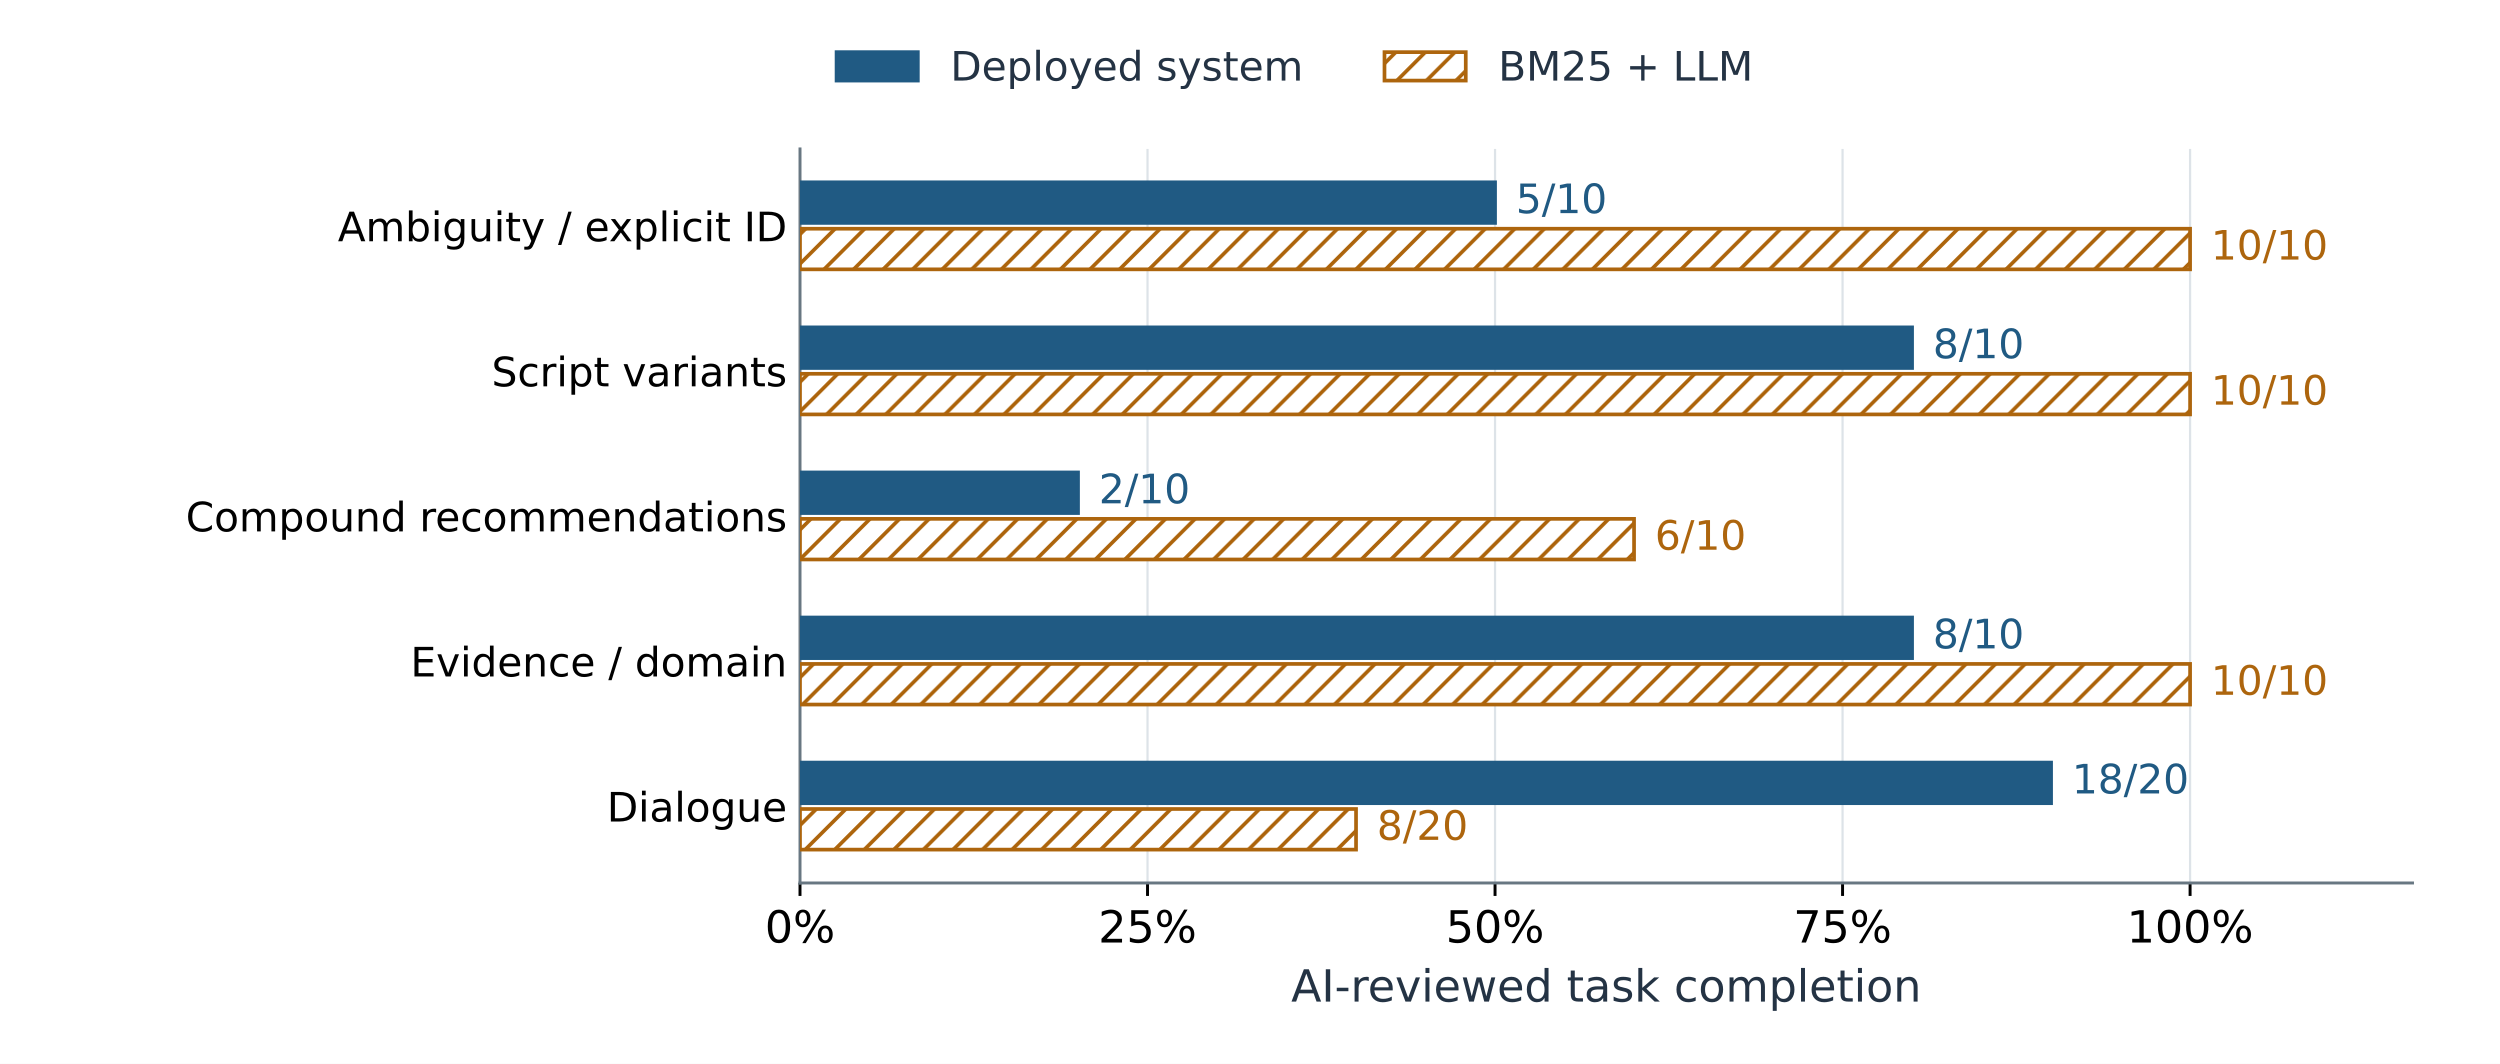
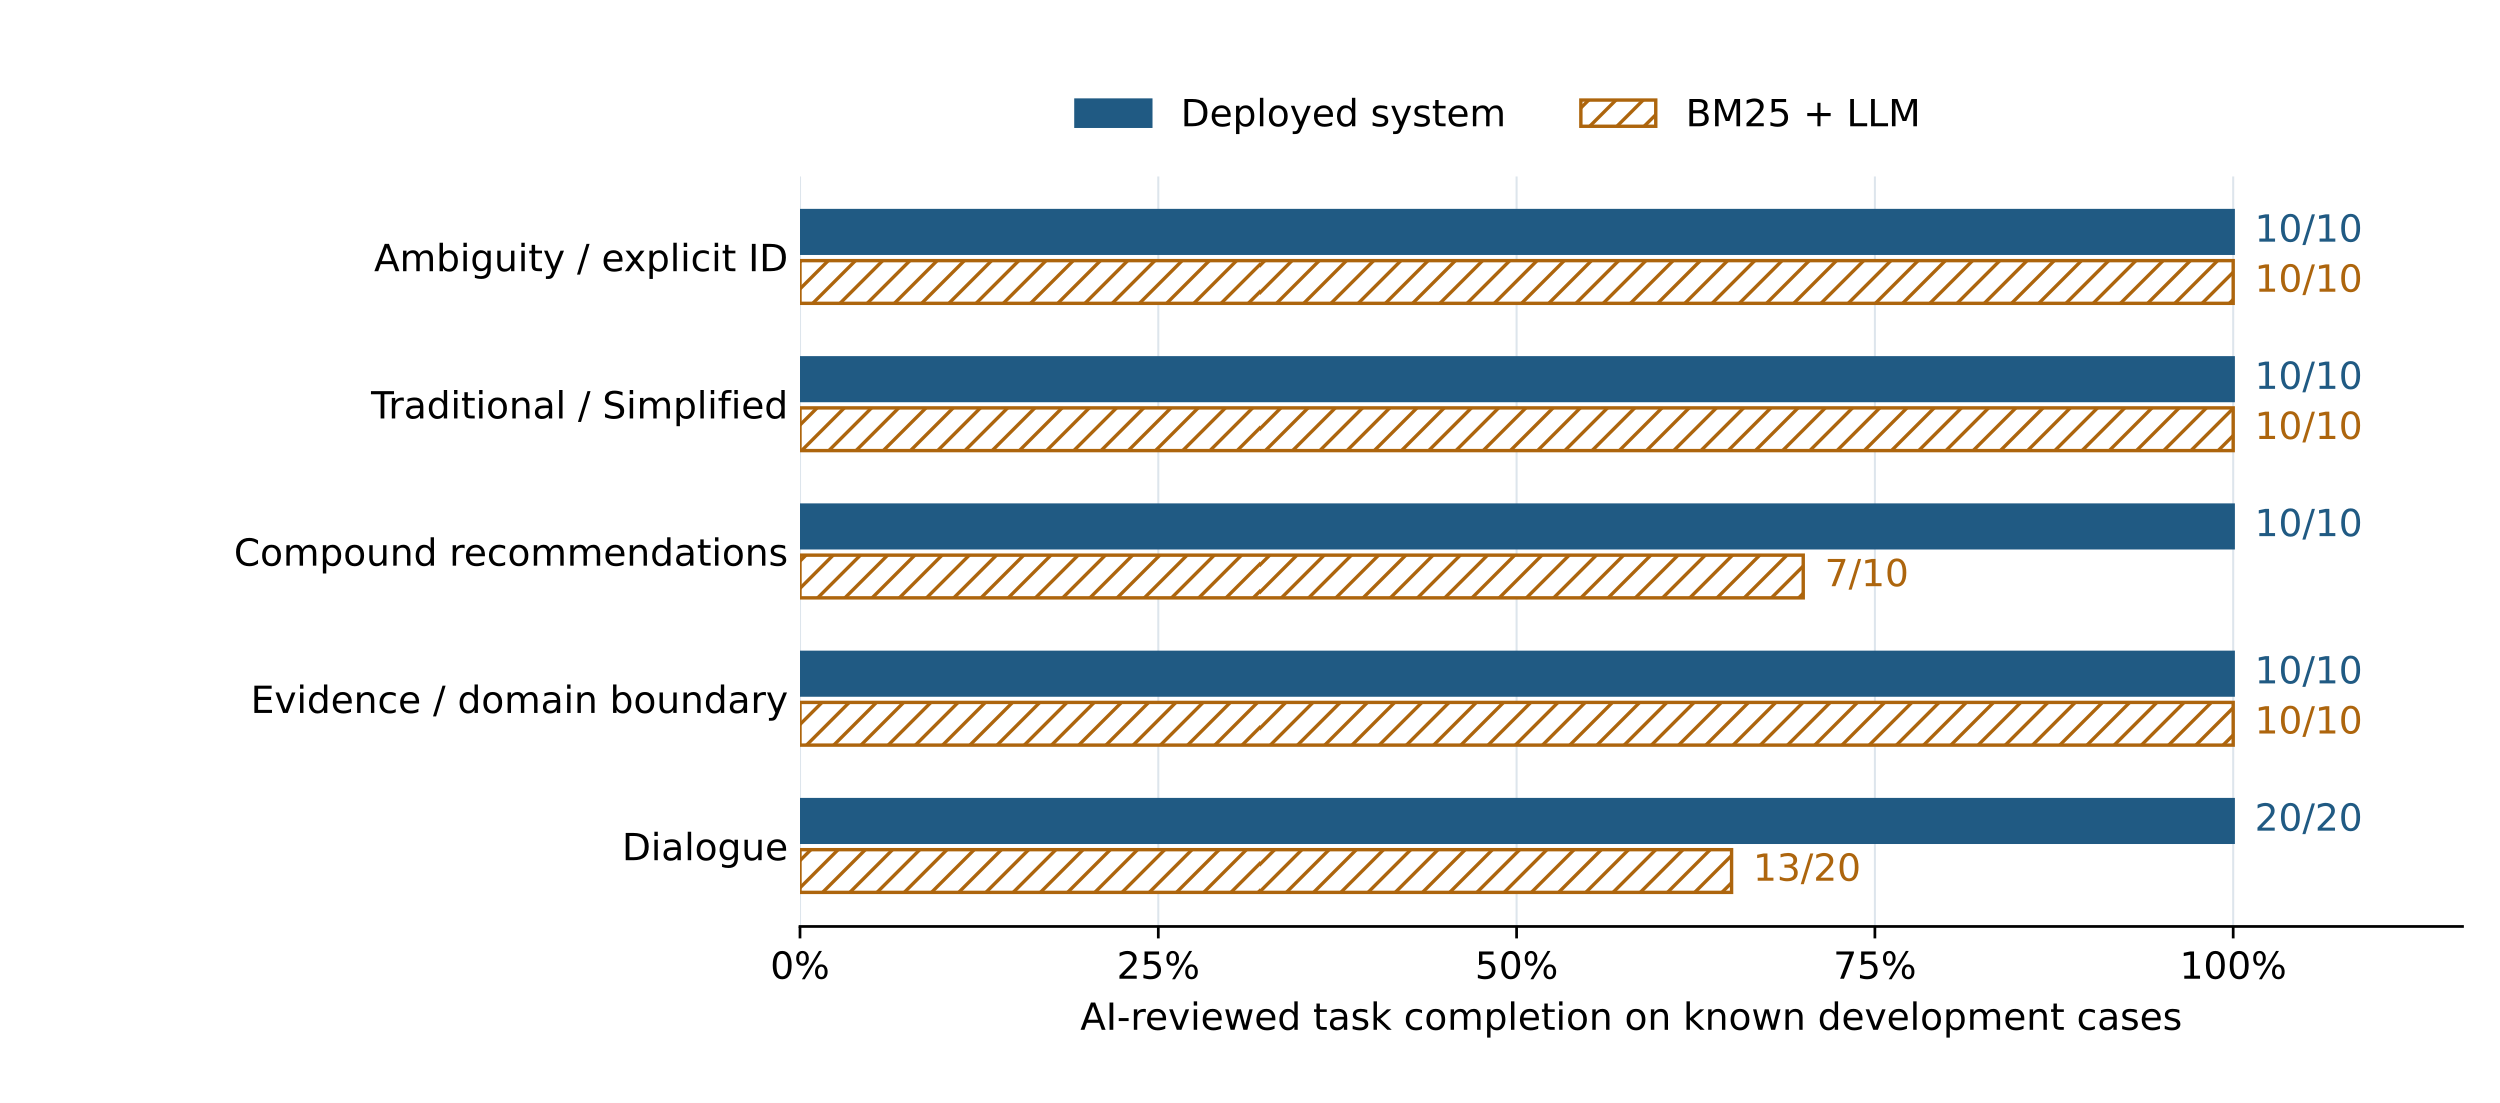
- <svg xmlns="http://www.w3.org/2000/svg" xmlns:xlink="http://www.w3.org/1999/xlink" width="676.8pt" height="288pt" viewBox="0 0 676.8 288" version="1.1">
+ <svg xmlns="http://www.w3.org/2000/svg" xmlns:xlink="http://www.w3.org/1999/xlink" width="734.4pt" height="324pt" viewBox="0 0 734.4 324" version="1.1">
  <defs>
    <style type="text/css">*{stroke-linejoin: round; stroke-linecap: butt}</style>
  </defs>
  <g id="figure_1">
    <g id="patch_1">
-       <path d="M 0 288  L 676.8 288  L 676.8 0  L 0 0  z " style="fill: #ffffff" />
+       <path d="M 0 324  L 734.4 324  L 734.4 0  L 0 0  z " style="fill: #ffffff" />
    </g>
    <g id="axes_1">
      <g id="patch_2">
-         <path d="M 216.576 239.04  L 653.112 239.04  L 653.112 40.32  L 216.576 40.32  z " style="fill: #ffffff" />
+         <path d="M 235.008 272.16  L 723.384 272.16  L 723.384 51.84  L 235.008 51.84  z " style="fill: #ffffff" />
      </g>
      <g id="matplotlib.axis_1">
        <g id="xtick_1">
          <g id="line2d_1">
-             <path d="M 216.576 239.04  L 216.576 40.32  " clip-path="url(#p9e1f68f396)" style="fill: none; stroke: #dde3e8; stroke-width: 0.6; stroke-linecap: square" />
+             <path d="M 235.008 272.16  L 235.008 51.84  " clip-path="url(#p1cd27f06e2)" style="fill: none; stroke: #dde5ec; stroke-width: 0.6; stroke-linecap: square" />
          </g>
          <g id="line2d_2">
            <defs>
-               <path id="m3c9a980a54" d="M 0 0  L 0 3.5  " style="stroke: #000000; stroke-width: 0.8" />
+               <path id="mcd5407896a" d="M 0 0  L 0 3.5  " style="stroke: #000000; stroke-width: 0.8" />
            </defs>
            <g>
-               <use xlink:href="#m3c9a980a54" x="216.576" y="239.04" style="stroke: #000000; stroke-width: 0.8" />
+               <use xlink:href="#mcd5407896a" x="235.008" y="272.16" style="stroke: #000000; stroke-width: 0.8" />
            </g>
          </g>
          <g id="text_1">
-             <text style="font-size: 12px; font-family: 'DejaVu Sans'; text-anchor: middle" x="216.576" y="255.157" transform="rotate(-0 216.576 255.1572)">0%</text>
+             <text style="font-size: 11px; font-family: 'DejaVu Sans'; text-anchor: middle" x="235.008" y="287.517" transform="rotate(-0 235.008 287.5174)">0%</text>
          </g>
        </g>
        <g id="xtick_2">
          <g id="line2d_3">
-             <path d="M 310.657 239.04  L 310.657 40.32  " clip-path="url(#p9e1f68f396)" style="fill: none; stroke: #dde3e8; stroke-width: 0.6; stroke-linecap: square" />
+             <path d="M 340.261 272.16  L 340.261 51.84  " clip-path="url(#p1cd27f06e2)" style="fill: none; stroke: #dde5ec; stroke-width: 0.6; stroke-linecap: square" />
          </g>
          <g id="line2d_4">
            <g>
-               <use xlink:href="#m3c9a980a54" x="310.657" y="239.04" style="stroke: #000000; stroke-width: 0.8" />
+               <use xlink:href="#mcd5407896a" x="340.261" y="272.16" style="stroke: #000000; stroke-width: 0.8" />
            </g>
          </g>
          <g id="text_2">
-             <text style="font-size: 12px; font-family: 'DejaVu Sans'; text-anchor: middle" x="310.657" y="255.157" transform="rotate(-0 310.657 255.1572)">25%</text>
+             <text style="font-size: 11px; font-family: 'DejaVu Sans'; text-anchor: middle" x="340.261" y="287.517" transform="rotate(-0 340.2614 287.5174)">25%</text>
          </g>
        </g>
        <g id="xtick_3">
          <g id="line2d_5">
-             <path d="M 404.738 239.04  L 404.738 40.32  " clip-path="url(#p9e1f68f396)" style="fill: none; stroke: #dde3e8; stroke-width: 0.6; stroke-linecap: square" />
+             <path d="M 445.515 272.16  L 445.515 51.84  " clip-path="url(#p1cd27f06e2)" style="fill: none; stroke: #dde5ec; stroke-width: 0.6; stroke-linecap: square" />
          </g>
          <g id="line2d_6">
            <g>
-               <use xlink:href="#m3c9a980a54" x="404.738" y="239.04" style="stroke: #000000; stroke-width: 0.8" />
+               <use xlink:href="#mcd5407896a" x="445.515" y="272.16" style="stroke: #000000; stroke-width: 0.8" />
            </g>
          </g>
          <g id="text_3">
-             <text style="font-size: 12px; font-family: 'DejaVu Sans'; text-anchor: middle" x="404.738" y="255.157" transform="rotate(-0 404.7381 255.1572)">50%</text>
+             <text style="font-size: 11px; font-family: 'DejaVu Sans'; text-anchor: middle" x="445.515" y="287.517" transform="rotate(-0 445.5149 287.5174)">50%</text>
          </g>
        </g>
        <g id="xtick_4">
          <g id="line2d_7">
-             <path d="M 498.819 239.04  L 498.819 40.32  " clip-path="url(#p9e1f68f396)" style="fill: none; stroke: #dde3e8; stroke-width: 0.6; stroke-linecap: square" />
+             <path d="M 550.768 272.16  L 550.768 51.84  " clip-path="url(#p1cd27f06e2)" style="fill: none; stroke: #dde5ec; stroke-width: 0.6; stroke-linecap: square" />
          </g>
          <g id="line2d_8">
            <g>
-               <use xlink:href="#m3c9a980a54" x="498.819" y="239.04" style="stroke: #000000; stroke-width: 0.8" />
+               <use xlink:href="#mcd5407896a" x="550.768" y="272.16" style="stroke: #000000; stroke-width: 0.8" />
            </g>
          </g>
          <g id="text_4">
-             <text style="font-size: 12px; font-family: 'DejaVu Sans'; text-anchor: middle" x="498.819" y="255.157" transform="rotate(-0 498.8191 255.1572)">75%</text>
+             <text style="font-size: 11px; font-family: 'DejaVu Sans'; text-anchor: middle" x="550.768" y="287.517" transform="rotate(-0 550.7683 287.5174)">75%</text>
          </g>
        </g>
        <g id="xtick_5">
          <g id="line2d_9">
-             <path d="M 592.9 239.04  L 592.9 40.32  " clip-path="url(#p9e1f68f396)" style="fill: none; stroke: #dde3e8; stroke-width: 0.6; stroke-linecap: square" />
+             <path d="M 656.022 272.16  L 656.022 51.84  " clip-path="url(#p1cd27f06e2)" style="fill: none; stroke: #dde5ec; stroke-width: 0.6; stroke-linecap: square" />
          </g>
          <g id="line2d_10">
            <g>
-               <use xlink:href="#m3c9a980a54" x="592.9" y="239.04" style="stroke: #000000; stroke-width: 0.8" />
+               <use xlink:href="#mcd5407896a" x="656.022" y="272.16" style="stroke: #000000; stroke-width: 0.8" />
            </g>
          </g>
          <g id="text_5">
-             <text style="font-size: 12px; font-family: 'DejaVu Sans'; text-anchor: middle" x="592.9" y="255.157" transform="rotate(-0 592.9001 255.1572)">100%</text>
+             <text style="font-size: 11px; font-family: 'DejaVu Sans'; text-anchor: middle" x="656.022" y="287.517" transform="rotate(-0 656.0218 287.5174)">100%</text>
          </g>
        </g>
        <g id="text_6">
-           <text style="font-size: 12px; font-family: 'DejaVu Sans'; text-anchor: middle; fill: #243344" x="434.844" y="271.158" transform="rotate(-0 434.844 271.1581)">AI-reviewed task completion</text>
+           <text style="font-size: 11px; font-family: 'DejaVu Sans'; text-anchor: middle" x="479.196" y="302.518" transform="rotate(-0 479.196 302.5183)">AI-reviewed task completion on known development cases</text>
        </g>
      </g>
      <g id="matplotlib.axis_2">
        <g id="ytick_1">
          <g id="line2d_11" />
          <g id="text_7">
-             <text style="font-size: 11px; font-family: 'DejaVu Sans'; text-anchor: end" x="213.076" y="65.314" transform="rotate(-0 213.076 65.31369)">Ambiguity / explicit ID</text>
+             <text style="font-size: 11px; font-family: 'DejaVu Sans'; text-anchor: end" x="231.508" y="79.66" transform="rotate(-0 231.508 79.66039)">Ambiguity / explicit ID</text>
          </g>
        </g>
        <g id="ytick_2">
          <g id="line2d_12" />
          <g id="text_8">
-             <text style="font-size: 11px; font-family: 'DejaVu Sans'; text-anchor: end" x="213.076" y="104.586" transform="rotate(-0 213.076 104.5864)">Script variants</text>
+             <text style="font-size: 11px; font-family: 'DejaVu Sans'; text-anchor: end" x="231.508" y="122.92" transform="rotate(-0 231.508 122.9198)">Traditional / Simplified</text>
          </g>
        </g>
        <g id="ytick_3">
          <g id="line2d_13" />
          <g id="text_9">
-             <text style="font-size: 11px; font-family: 'DejaVu Sans'; text-anchor: end" x="213.076" y="143.859" transform="rotate(-0 213.076 143.8591)">Compound recommendations</text>
+             <text style="font-size: 11px; font-family: 'DejaVu Sans'; text-anchor: end" x="231.508" y="166.179" transform="rotate(-0 231.508 166.1791)">Compound recommendations</text>
          </g>
        </g>
        <g id="ytick_4">
          <g id="line2d_14" />
          <g id="text_10">
-             <text style="font-size: 11px; font-family: 'DejaVu Sans'; text-anchor: end" x="213.076" y="183.132" transform="rotate(-0 213.076 183.1319)">Evidence / domain</text>
+             <text style="font-size: 11px; font-family: 'DejaVu Sans'; text-anchor: end" x="231.508" y="209.439" transform="rotate(-0 231.508 209.4385)">Evidence / domain boundary</text>
          </g>
        </g>
        <g id="ytick_5">
          <g id="line2d_15" />
          <g id="text_11">
-             <text style="font-size: 11px; font-family: 'DejaVu Sans'; text-anchor: end" x="213.076" y="222.405" transform="rotate(-0 213.076 222.4046)">Dialogue</text>
+             <text style="font-size: 11px; font-family: 'DejaVu Sans'; text-anchor: end" x="231.508" y="252.698" transform="rotate(-0 231.508 252.6979)">Dialogue</text>
          </g>
        </g>
      </g>
      <g id="patch_3">
-         <path d="M 216.576 239.04  L 216.576 40.32  " style="fill: none; stroke: #687782; stroke-width: 0.8; stroke-linejoin: miter; stroke-linecap: square" />
+         <path d="M 235.008 61.855  L 656.022 61.855  L 656.022 74.4  L 235.008 74.4  z " clip-path="url(#p1cd27f06e2)" style="fill: #205a83; stroke: #205a83; stroke-linejoin: miter" />
      </g>
      <g id="patch_4">
-         <path d="M 216.576 239.04  L 653.112 239.04  " style="fill: none; stroke: #687782; stroke-width: 0.8; stroke-linejoin: miter; stroke-linecap: square" />
+         <path d="M 235.008 105.114  L 656.022 105.114  L 656.022 117.659  L 235.008 117.659  z " clip-path="url(#p1cd27f06e2)" style="fill: #205a83; stroke: #205a83; stroke-linejoin: miter" />
      </g>
      <g id="patch_5">
-         <path d="M 216.576 49.353  L 404.738 49.353  L 404.738 60.349  L 216.576 60.349  z " clip-path="url(#p9e1f68f396)" style="fill: #205a83; stroke: #205a83; stroke-linejoin: miter" />
+         <path d="M 235.008 148.373  L 656.022 148.373  L 656.022 160.919  L 235.008 160.919  z " clip-path="url(#p1cd27f06e2)" style="fill: #205a83; stroke: #205a83; stroke-linejoin: miter" />
      </g>
      <g id="patch_6">
-         <path d="M 216.576 88.625  L 517.635 88.625  L 517.635 99.622  L 216.576 99.622  z " clip-path="url(#p9e1f68f396)" style="fill: #205a83; stroke: #205a83; stroke-linejoin: miter" />
+         <path d="M 235.008 191.633  L 656.022 191.633  L 656.022 204.178  L 235.008 204.178  z " clip-path="url(#p1cd27f06e2)" style="fill: #205a83; stroke: #205a83; stroke-linejoin: miter" />
      </g>
      <g id="patch_7">
-         <path d="M 216.576 127.898  L 291.841 127.898  L 291.841 138.895  L 216.576 138.895  z " clip-path="url(#p9e1f68f396)" style="fill: #205a83; stroke: #205a83; stroke-linejoin: miter" />
+         <path d="M 235.008 234.892  L 656.022 234.892  L 656.022 247.437  L 235.008 247.437  z " clip-path="url(#p1cd27f06e2)" style="fill: #205a83; stroke: #205a83; stroke-linejoin: miter" />
      </g>
      <g id="patch_8">
-         <path d="M 216.576 167.171  L 517.635 167.171  L 517.635 178.167  L 216.576 178.167  z " clip-path="url(#p9e1f68f396)" style="fill: #205a83; stroke: #205a83; stroke-linejoin: miter" />
+         <path d="M 235.008 76.563  L 656.022 76.563  L 656.022 89.108  L 235.008 89.108  z " clip-path="url(#p1cd27f06e2)" style="fill: url(#hb01a142e72); stroke: #ad650d; stroke-linejoin: miter" />
      </g>
      <g id="patch_9">
-         <path d="M 216.576 206.444  L 555.268 206.444  L 555.268 217.44  L 216.576 217.44  z " clip-path="url(#p9e1f68f396)" style="fill: #205a83; stroke: #205a83; stroke-linejoin: miter" />
+         <path d="M 235.008 119.822  L 656.022 119.822  L 656.022 132.367  L 235.008 132.367  z " clip-path="url(#p1cd27f06e2)" style="fill: url(#hb01a142e72); stroke: #ad650d; stroke-linejoin: miter" />
+       </g>
+       <g id="patch_10">
+         <path d="M 235.008 163.081  L 529.718 163.081  L 529.718 175.627  L 235.008 175.627  z " clip-path="url(#p1cd27f06e2)" style="fill: url(#hb01a142e72); stroke: #ad650d; stroke-linejoin: miter" />
+       </g>
+       <g id="patch_11">
+         <path d="M 235.008 206.341  L 656.022 206.341  L 656.022 218.886  L 235.008 218.886  z " clip-path="url(#p1cd27f06e2)" style="fill: url(#hb01a142e72); stroke: #ad650d; stroke-linejoin: miter" />
+       </g>
+       <g id="patch_12">
+         <path d="M 235.008 249.6  L 508.667 249.6  L 508.667 262.145  L 235.008 262.145  z " clip-path="url(#p1cd27f06e2)" style="fill: url(#hb01a142e72); stroke: #ad650d; stroke-linejoin: miter" />
+       </g>
+       <g id="patch_13">
+         <path d="M 235.008 272.16  L 723.384 272.16  " style="fill: none; stroke: #000000; stroke-width: 0.8; stroke-linejoin: miter; stroke-linecap: square" />
      </g>
      <g id="text_12">
-         <text style="font-size: 11px; font-family: 'DejaVu Sans'; text-anchor: start; fill: #205a83" x="410.383" y="57.708" transform="rotate(-0 410.3829 57.70833)">5/10</text>
+         <text style="font-size: 11px; font-family: 'DejaVu Sans'; text-anchor: start; fill: #205a83" x="662.337" y="70.985" transform="rotate(-0 662.337 70.98458)">10/10</text>
      </g>
      <g id="text_13">
-         <text style="font-size: 11px; font-family: 'DejaVu Sans'; text-anchor: start; fill: #205a83" x="523.28" y="96.981" transform="rotate(-0 523.2802 96.98106)">8/10</text>
+         <text style="font-size: 11px; font-family: 'DejaVu Sans'; text-anchor: start; fill: #205a83" x="662.337" y="114.244" transform="rotate(-0 662.337 114.244)">10/10</text>
      </g>
      <g id="text_14">
-         <text style="font-size: 11px; font-family: 'DejaVu Sans'; text-anchor: start; fill: #205a83" x="297.486" y="136.254" transform="rotate(-0 297.4857 136.2538)">2/10</text>
+         <text style="font-size: 11px; font-family: 'DejaVu Sans'; text-anchor: start; fill: #205a83" x="662.337" y="157.503" transform="rotate(-0 662.337 157.5033)">10/10</text>
      </g>
      <g id="text_15">
-         <text style="font-size: 11px; font-family: 'DejaVu Sans'; text-anchor: start; fill: #205a83" x="523.28" y="175.527" transform="rotate(-0 523.2802 175.5265)">8/10</text>
+         <text style="font-size: 11px; font-family: 'DejaVu Sans'; text-anchor: start; fill: #205a83" x="662.337" y="200.763" transform="rotate(-0 662.337 200.7627)">10/10</text>
      </g>
      <g id="text_16">
-         <text style="font-size: 11px; font-family: 'DejaVu Sans'; text-anchor: start; fill: #205a83" x="560.913" y="214.799" transform="rotate(-0 560.9126 214.7992)">18/20</text>
-       </g>
-       <g id="patch_10">
-         <path d="M 216.576 61.92  L 592.9 61.92  L 592.9 72.916  L 216.576 72.916  z " clip-path="url(#p9e1f68f396)" style="fill: url(#h226a841674); stroke: #ad650d; stroke-linejoin: miter" />
-       </g>
-       <g id="patch_11">
-         <path d="M 216.576 101.193  L 592.9 101.193  L 592.9 112.189  L 216.576 112.189  z " clip-path="url(#p9e1f68f396)" style="fill: url(#h226a841674); stroke: #ad650d; stroke-linejoin: miter" />
-       </g>
-       <g id="patch_12">
-         <path d="M 216.576 140.465  L 442.37 140.465  L 442.37 151.462  L 216.576 151.462  z " clip-path="url(#p9e1f68f396)" style="fill: url(#h226a841674); stroke: #ad650d; stroke-linejoin: miter" />
-       </g>
-       <g id="patch_13">
-         <path d="M 216.576 179.738  L 592.9 179.738  L 592.9 190.735  L 216.576 190.735  z " clip-path="url(#p9e1f68f396)" style="fill: url(#h226a841674); stroke: #ad650d; stroke-linejoin: miter" />
-       </g>
-       <g id="patch_14">
-         <path d="M 216.576 219.011  L 367.106 219.011  L 367.106 230.007  L 216.576 230.007  z " clip-path="url(#p9e1f68f396)" style="fill: url(#h226a841674); stroke: #ad650d; stroke-linejoin: miter" />
+         <text style="font-size: 11px; font-family: 'DejaVu Sans'; text-anchor: start; fill: #205a83" x="662.337" y="244.022" transform="rotate(-0 662.337 244.0221)">20/20</text>
      </g>
      <g id="text_17">
-         <text style="font-size: 11px; font-family: 'DejaVu Sans'; text-anchor: start; fill: #ad650d" x="598.545" y="70.276" transform="rotate(-0 598.545 70.2756)">10/10</text>
+         <text style="font-size: 11px; font-family: 'DejaVu Sans'; text-anchor: start; fill: #ad650d" x="662.337" y="85.693" transform="rotate(-0 662.337 85.69276)">10/10</text>
      </g>
      <g id="text_18">
-         <text style="font-size: 11px; font-family: 'DejaVu Sans'; text-anchor: start; fill: #ad650d" x="598.545" y="109.548" transform="rotate(-0 598.545 109.5483)">10/10</text>
+         <text style="font-size: 11px; font-family: 'DejaVu Sans'; text-anchor: start; fill: #ad650d" x="662.337" y="128.952" transform="rotate(-0 662.337 128.9521)">10/10</text>
      </g>
      <g id="text_19">
-         <text style="font-size: 11px; font-family: 'DejaVu Sans'; text-anchor: start; fill: #ad650d" x="448.015" y="148.821" transform="rotate(-0 448.0153 148.8211)">6/10</text>
+         <text style="font-size: 11px; font-family: 'DejaVu Sans'; text-anchor: start; fill: #ad650d" x="536.033" y="172.212" transform="rotate(-0 536.0329 172.2115)">7/10</text>
      </g>
      <g id="text_20">
-         <text style="font-size: 11px; font-family: 'DejaVu Sans'; text-anchor: start; fill: #ad650d" x="598.545" y="188.094" transform="rotate(-0 598.545 188.0938)">10/10</text>
+         <text style="font-size: 11px; font-family: 'DejaVu Sans'; text-anchor: start; fill: #ad650d" x="662.337" y="215.471" transform="rotate(-0 662.337 215.4709)">10/10</text>
      </g>
      <g id="text_21">
-         <text style="font-size: 11px; font-family: 'DejaVu Sans'; text-anchor: start; fill: #ad650d" x="372.751" y="227.367" transform="rotate(-0 372.7505 227.3665)">8/20</text>
+         <text style="font-size: 11px; font-family: 'DejaVu Sans'; text-anchor: start; fill: #ad650d" x="514.982" y="258.73" transform="rotate(-0 514.9822 258.7303)">13/20</text>
      </g>
      <g id="legend_1">
+         <g id="patch_14">
+           <path d="M 316.062 37.094  L 338.062 37.094  L 338.062 29.394  L 316.062 29.394  z " style="fill: #205a83; stroke: #205a83; stroke-linejoin: miter" />
+         </g>
+         <g id="text_22">
+           <text style="font-size: 11px; font-family: 'DejaVu Sans'; text-anchor: start" x="346.862" y="37.094" transform="rotate(-0 346.8622 37.09422)">Deployed system</text>
+         </g>
        <g id="patch_15">
-           <path d="M 226.476 21.816  L 248.476 21.816  L 248.476 14.116  L 226.476 14.116  z " style="fill: #205a83; stroke: #205a83; stroke-linejoin: miter" />
-         </g>
-         <g id="text_22">
-           <text style="font-size: 11px; font-family: 'DejaVu Sans'; text-anchor: start; fill: #243344" x="257.276" y="21.816" transform="rotate(-0 257.276 21.81582)">Deployed system</text>
-         </g>
-         <g id="patch_16">
-           <path d="M 374.809 21.816  L 396.809 21.816  L 396.809 14.116  L 374.809 14.116  z " style="fill: url(#h226a841674); stroke: #ad650d; stroke-linejoin: miter" />
+           <path d="M 464.396 37.094  L 486.396 37.094  L 486.396 29.394  L 464.396 29.394  z " style="fill: url(#hb01a142e72); stroke: #ad650d; stroke-linejoin: miter" />
        </g>
        <g id="text_23">
-           <text style="font-size: 11px; font-family: 'DejaVu Sans'; text-anchor: start; fill: #243344" x="405.609" y="21.816" transform="rotate(-0 405.6093 21.81582)">BM25 + LLM</text>
+           <text style="font-size: 11px; font-family: 'DejaVu Sans'; text-anchor: start" x="495.196" y="37.094" transform="rotate(-0 495.1955 37.09422)">BM25 + LLM</text>
        </g>
      </g>
    </g>
  </g>
  <defs>
-     <clipPath id="p9e1f68f396">
-       <rect x="216.576" y="40.32" width="436.536" height="198.72" />
+     <clipPath id="p1cd27f06e2">
+       <rect x="235.008" y="51.84" width="488.376" height="220.32" />
    </clipPath>
  </defs>
  <defs>
-     <pattern id="h226a841674" patternUnits="userSpaceOnUse" x="0" y="0" width="72" height="72">
+     <pattern id="hb01a142e72" patternUnits="userSpaceOnUse" x="0" y="0" width="72" height="72">
      <rect x="0" y="0" width="73" height="73" fill="#ffffff" />
      <path d="M -36 36  L 36 -36  M -32 40  L 40 -32  M -28 44  L 44 -28  M -24 48  L 48 -24  M -20 52  L 52 -20  M -16 56  L 56 -16  M -12 60  L 60 -12  M -8 64  L 64 -8  M -4 68  L 68 -4  M 0 72  L 72 0  M 4 76  L 76 4  M 8 80  L 80 8  M 12 84  L 84 12  M 16 88  L 88 16  M 20 92  L 92 20  M 24 96  L 96 24  M 28 100  L 100 28  M 32 104  L 104 32  M 36 108  L 108 36  " style="fill: #ad650d; stroke: #ad650d; stroke-width: 1.0; stroke-linecap: butt; stroke-linejoin: miter" />
    </pattern>
  </defs>
</svg>
